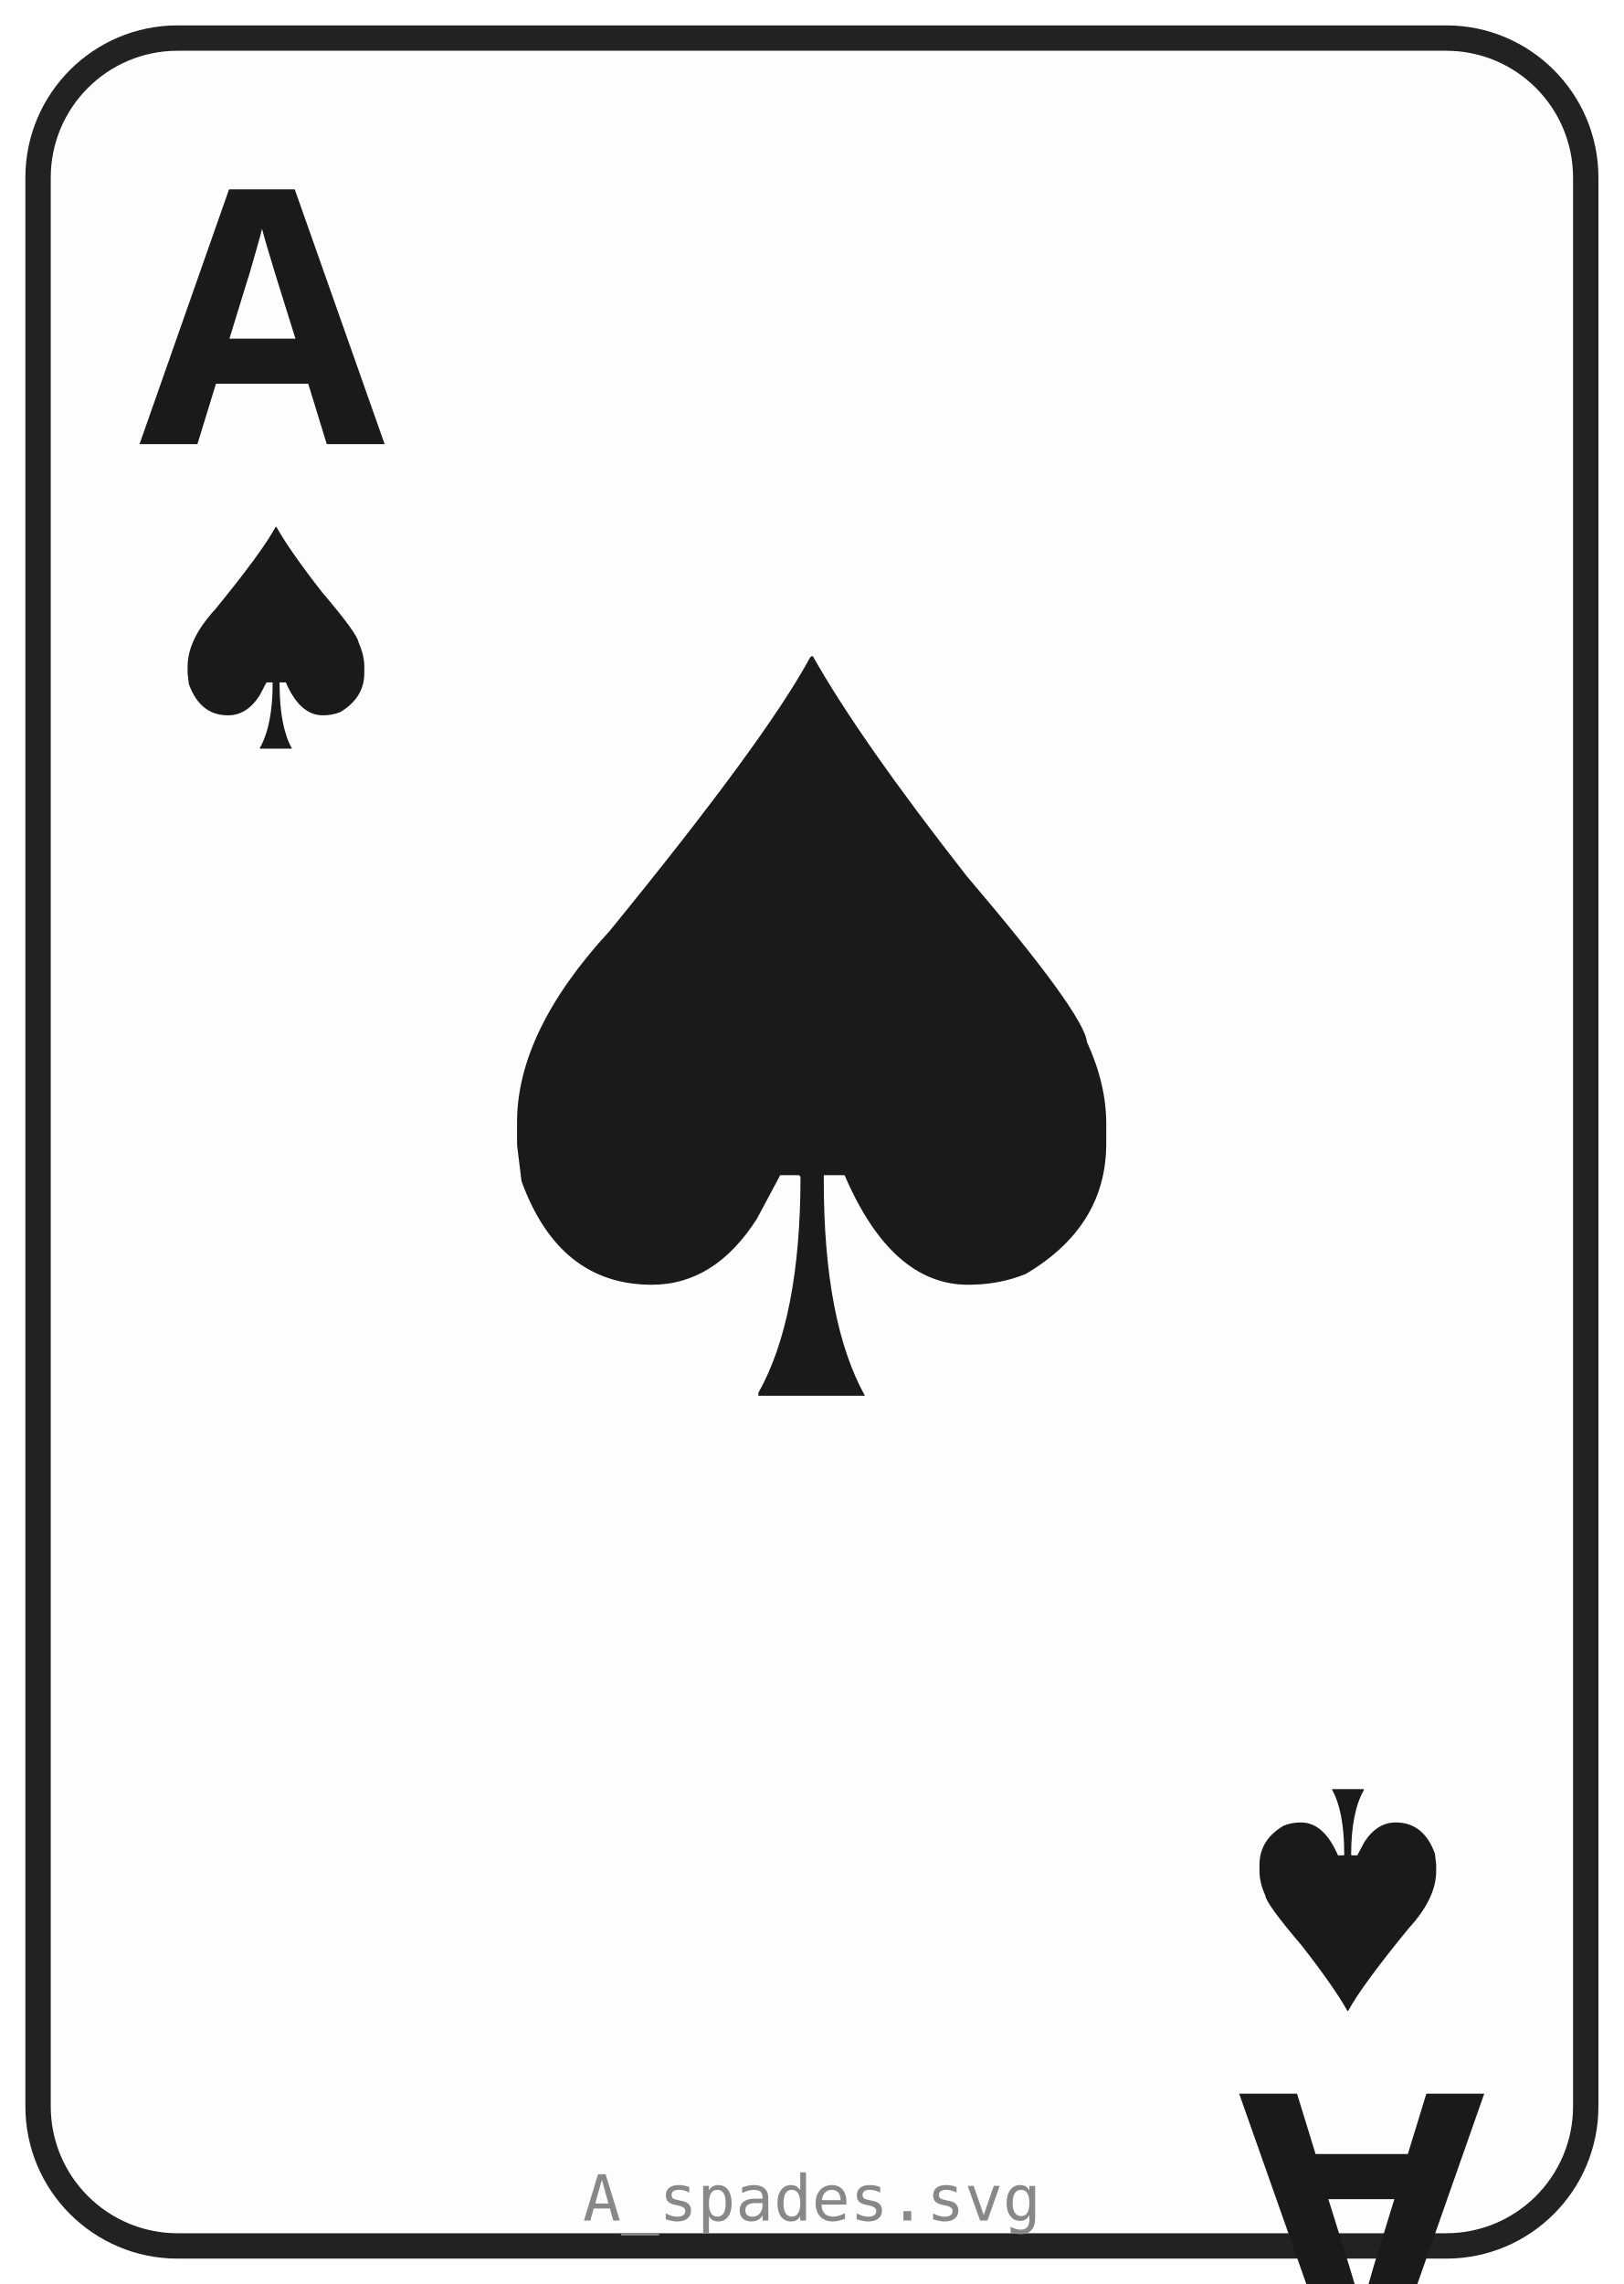
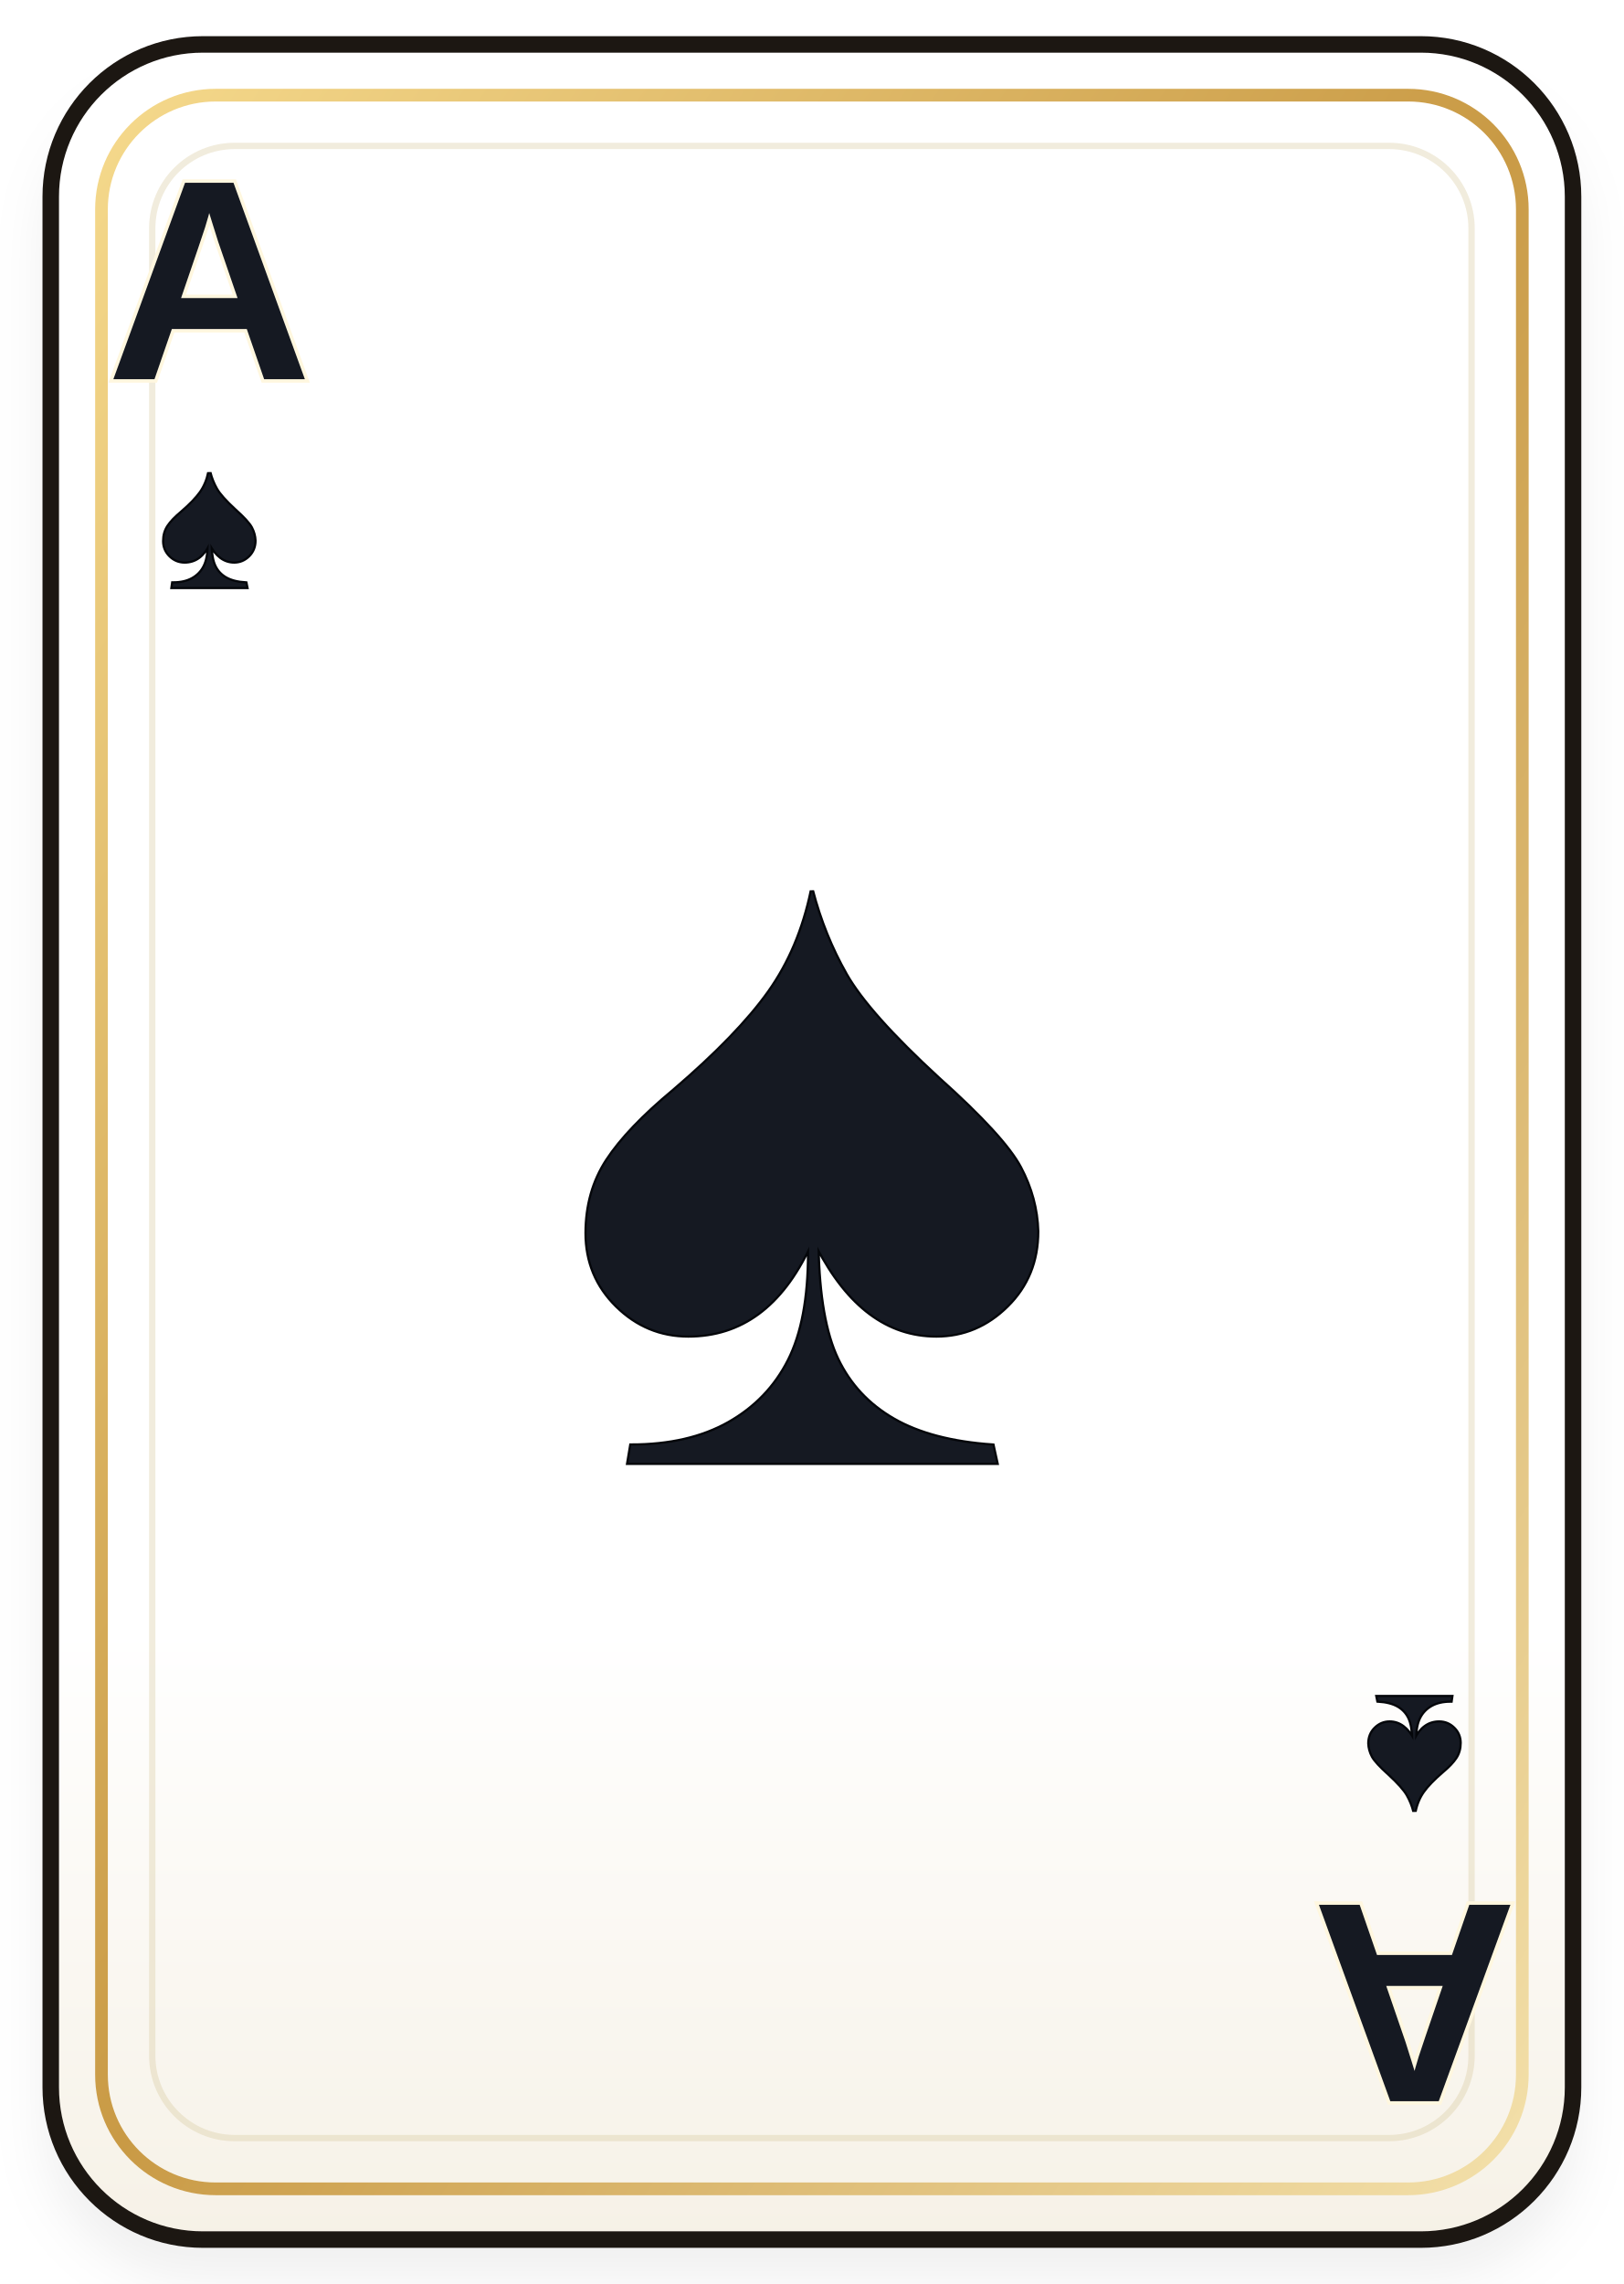
<svg xmlns="http://www.w3.org/2000/svg" viewBox="0 0 256 360" width="256" height="360">
-   <rect x="6" y="6" width="244" height="348" rx="22" ry="22" fill="#fdfdfd" stroke="#222" stroke-width="4" />
-   <g font-family="'Trebuchet MS', sans-serif" font-weight="700" fill="#1a1a1a">
-     <text x="22" y="70" font-size="56" text-anchor="start">A</text>
-     <text x="22" y="118" font-size="48" text-anchor="start" font-family="serif">♠</text>
-     <g transform="translate(234 330) rotate(180)">
-       <text x="0" y="0" font-size="56">A</text>
-       <text x="0" y="48" font-size="48" font-family="serif">♠</text>
-     </g>
-     <text x="128" y="220" font-size="160" font-family="serif" text-anchor="middle">♠</text>
+   <defs>
+     <linearGradient id="card-a-spades-paper" x1="0" y1="0" x2="0" y2="1">
+       <stop offset="0" stop-color="#ffffff" />
+       <stop offset="0.72" stop-color="#ffffff" />
+       <stop offset="1" stop-color="#f6f1e6" />
+     </linearGradient>
+     <linearGradient id="card-a-spades-gold" x1="0" y1="0" x2="1" y2="1">
+       <stop offset="0" stop-color="#f5d98c" />
+       <stop offset="0.5" stop-color="#c99a45" />
+       <stop offset="1" stop-color="#f3e0aa" />
+     </linearGradient>
+     <filter id="card-a-spades-shadow" x="-12%" y="-12%" width="124%" height="124%">
+       <feDropShadow dx="0" dy="6" stdDeviation="4" flood-color="#000000" flood-opacity="0.24" />
+     </filter>
+   </defs>
+   <rect x="7" y="8" width="242" height="345" rx="24" fill="#15100c" opacity="0.26" filter="url(#card-a-spades-shadow)" />
+   <rect x="8" y="7" width="240" height="346" rx="24" fill="url(#card-a-spades-paper)" stroke="#1c1712" stroke-width="2.6" />
+   <rect x="16" y="15" width="224" height="330" rx="18" fill="none" stroke="url(#card-a-spades-gold)" stroke-width="2" />
+   <rect x="24" y="23" width="208" height="314" rx="13" fill="none" stroke="#d8c89e" stroke-opacity="0.34" stroke-width="1" />
+   <g>
+     <text transform="translate(128 188)" x="0" y="0" font-size="150" text-anchor="middle" dominant-baseline="middle" fill="#151922" stroke="#04060a" stroke-width="0.7" paint-order="stroke fill" font-family="Georgia, 'Times New Roman', serif" font-weight="700">♠</text>
  </g>
-   <text x="128" y="350" font-size="10" text-anchor="middle" fill="#888" font-family="monospace">A_spades.svg</text>
+   <g>
+     <text transform="translate(33 47)" x="0" y="0" font-size="45" text-anchor="middle" dominant-baseline="middle" fill="#151922" stroke="#fff7df" stroke-width="1.1" paint-order="stroke fill" font-family="'Trebuchet MS', Arial, sans-serif" font-weight="900">A</text>
+     <text transform="translate(33 84)" x="0" y="0" font-size="30" text-anchor="middle" dominant-baseline="middle" fill="#151922" stroke="#04060a" stroke-width="0.7" paint-order="stroke fill" font-family="Georgia, 'Times New Roman', serif" font-weight="700">♠</text>
+   </g>
+   <g transform="translate(256 360) rotate(180)">
+     <text transform="translate(33 47)" x="0" y="0" font-size="45" text-anchor="middle" dominant-baseline="middle" fill="#151922" stroke="#fff7df" stroke-width="1.1" paint-order="stroke fill" font-family="'Trebuchet MS', Arial, sans-serif" font-weight="900">A</text>
+     <text transform="translate(33 84)" x="0" y="0" font-size="30" text-anchor="middle" dominant-baseline="middle" fill="#151922" stroke="#04060a" stroke-width="0.7" paint-order="stroke fill" font-family="Georgia, 'Times New Roman', serif" font-weight="700">♠</text>
+   </g>
</svg>
